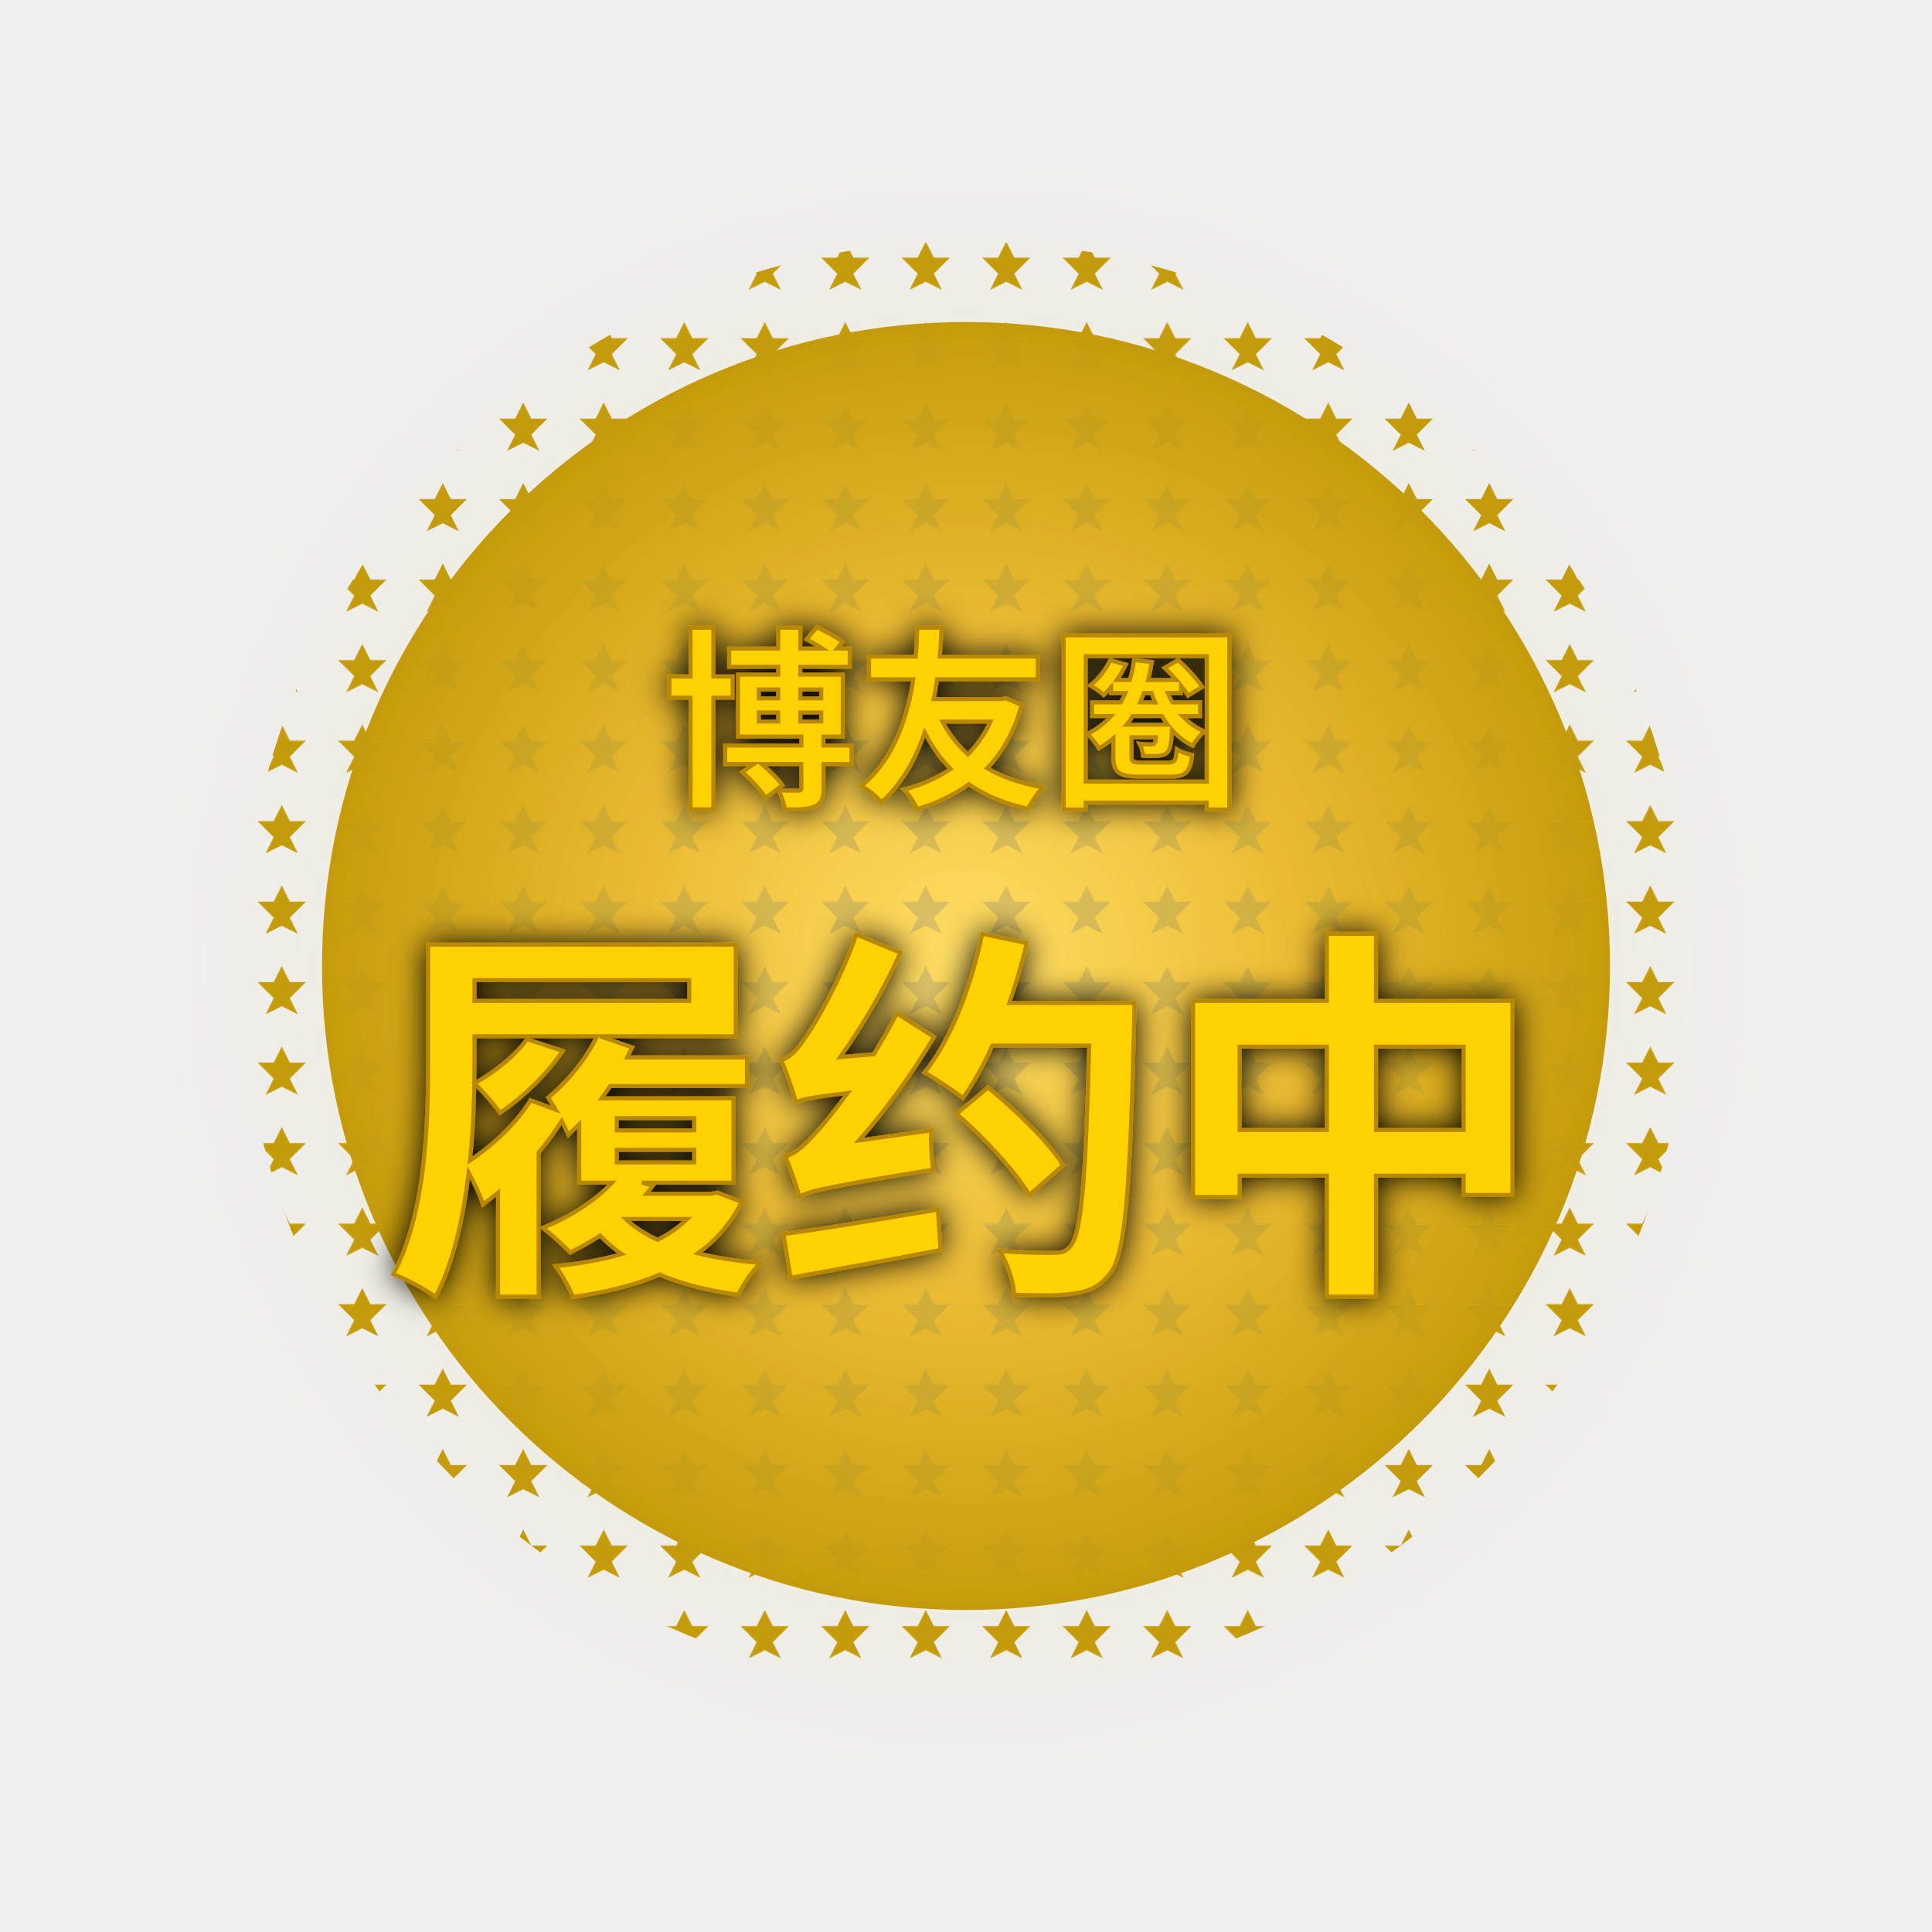
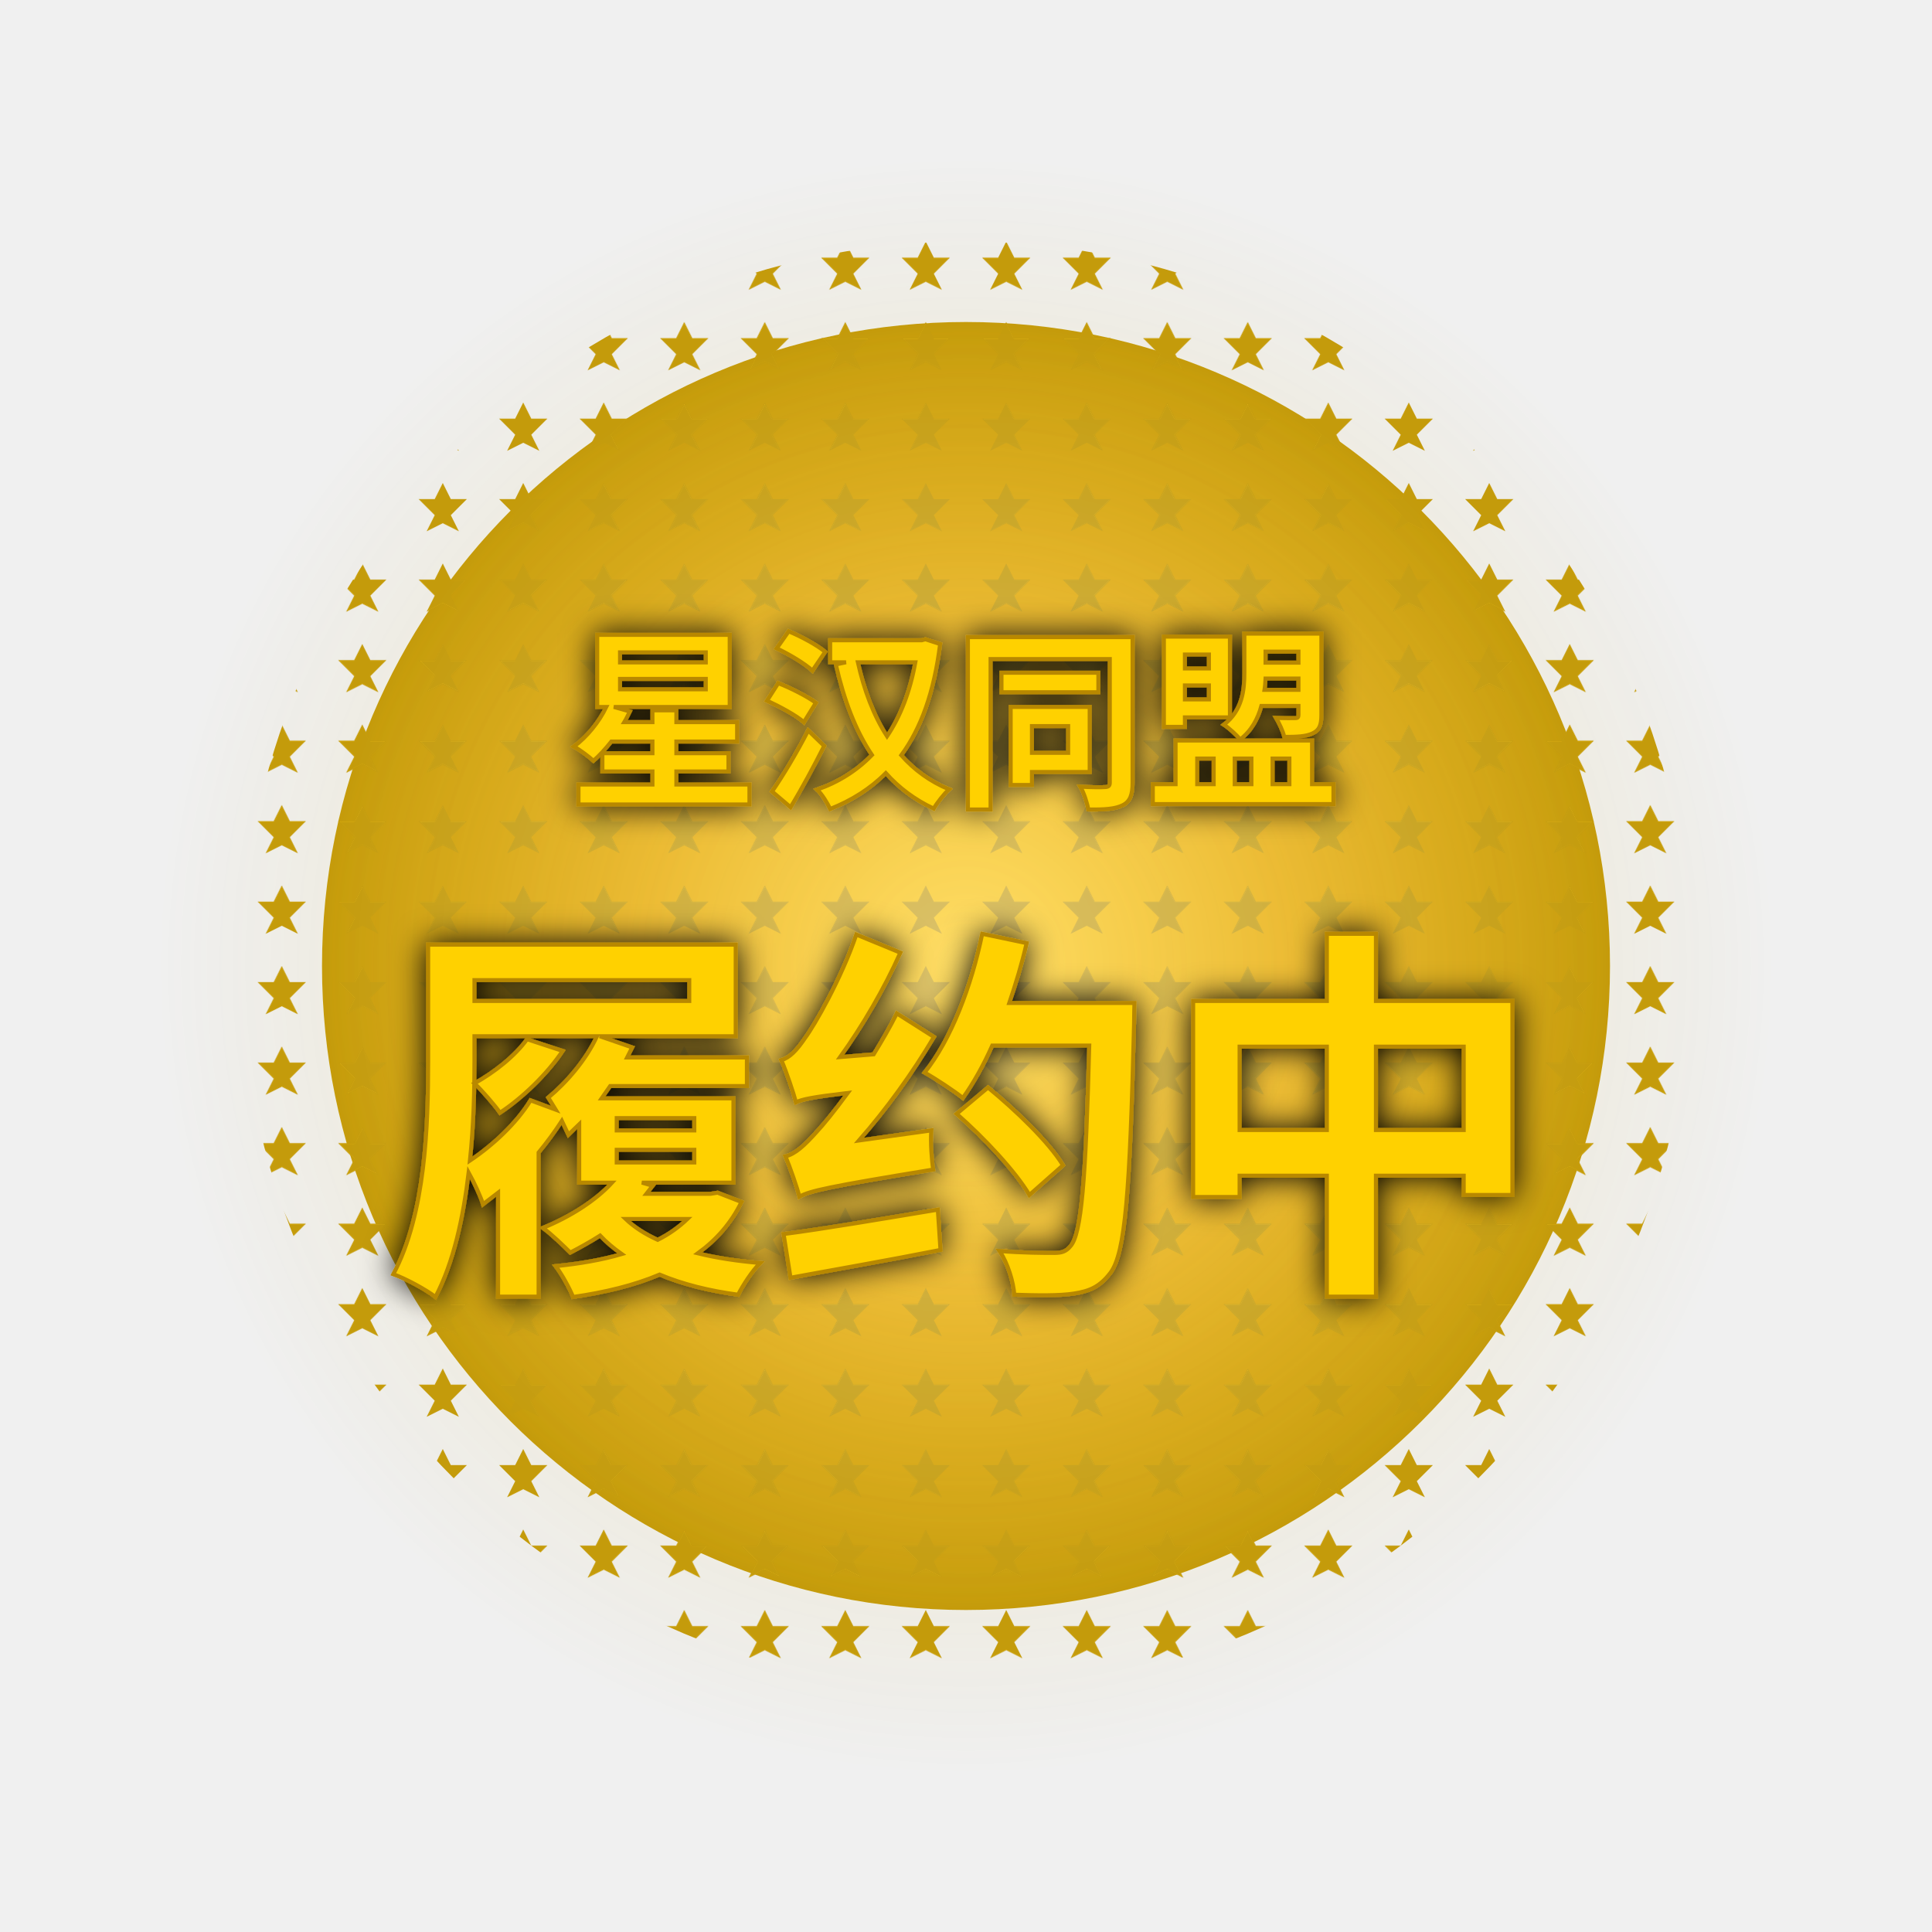
<svg xmlns="http://www.w3.org/2000/svg" width="100" height="100" viewBox="0 0 240 240">
  <defs>
    <radialGradient id="goldGradient" cx="50%" cy="50%" r="50%">
      <stop offset="0%" stop-color="#FFC700" />
      <stop offset="50%" stop-color="#E6A800" />
      <stop offset="100%" stop-color="#C49B0B" />
    </radialGradient>
    <radialGradient id="outerGlow" cx="50%" cy="50%" r="50%">
      <stop offset="0%" stop-color="#FFC700" stop-opacity="0.25" />
      <stop offset="100%" stop-color="#C49B0B" stop-opacity="0" />
    </radialGradient>
    <pattern id="ringPattern" x="0" y="0" width="10" height="10" patternUnits="userSpaceOnUse">
      <path d="M5 0 L6 2 L8 2 L6 4 L7 6 L5 5 L3 6 L4 4 L2 2 L4 2 Z" fill="#C49B0B" />
    </pattern>
    <radialGradient id="shine" cx="50%" cy="50%" r="50%">
      <stop offset="0%" stop-color="#fff" stop-opacity="0.4" />
      <stop offset="100%" stop-color="#fff" stop-opacity="0" />
    </radialGradient>
    <filter id="textGlow" x="-50%" y="-50%" width="200%" height="200%">
      <feGaussianBlur in="SourceAlpha" stdDeviation="2" result="blur" />
      <feMerge>
        <feMergeNode in="blur" />
        <feMergeNode in="SourceGraphic" />
      </feMerge>
    </filter>
  </defs>
  <circle cx="120" cy="120" r="80" fill="url(#goldGradient)" />
  <circle cx="120" cy="120" r="100" fill="url(#outerGlow)" />
  <circle cx="120" cy="120" r="90" fill="url(#ringPattern)">
    <animateTransform attributeName="transform" type="rotate" from="0 120 120" to="360 120 120" dur="20s" repeatCount="indefinite" />
  </circle>
  <g fill="#fff">
    ${[...Array(16)].map((_, i) =&gt; {
      const angle = (i * 360) / 16;
      const rad = (angle * Math.PI) / 180;
      const radius = 95;
      const cx = 120 + radius * Math.cos(rad);
      const cy = 120 + radius * Math.sin(rad);
      const r = 14;
      const points = Array.from({ length: 5 }, (_, j) =&gt; {
        const theta = ((j * 72 - 90) * Math.PI) / 180;
        return [
          cx + r * Math.cos(theta),
          cy + r * Math.sin(theta)
        ].join(',');
      }).join(' ');
      return `<polygon points="${points}">
      <animateTransform attributeName="transform" type="rotate" from="0 120 120" to="360 120 120" dur="30s" repeatCount="indefinite" />
    </polygon>`;
    }).join('')}
  </g>
  <circle cx="120" cy="120" r="80" fill="url(#shine)">
    <animateTransform attributeName="transform" type="rotate" from="0 120 120" to="360 120 120" dur="40s" repeatCount="indefinite" />
  </circle>
  <text x="120" y="120" text-anchor="middle" dominant-baseline="middle" font-family="微软雅黑, sans-serif" font-weight="bold" fill="#FFD100" stroke="#B88800" stroke-width="0.5" filter="url(#textGlow)">
-     <tspan x="120" dy="-30" font-size="24">博友圈</tspan>
+     <tspan x="120" dy="-30" font-size="24">星汉同盟</tspan>
    <tspan x="120" dy="50" font-size="48">履约中</tspan>
  </text>
</svg>
